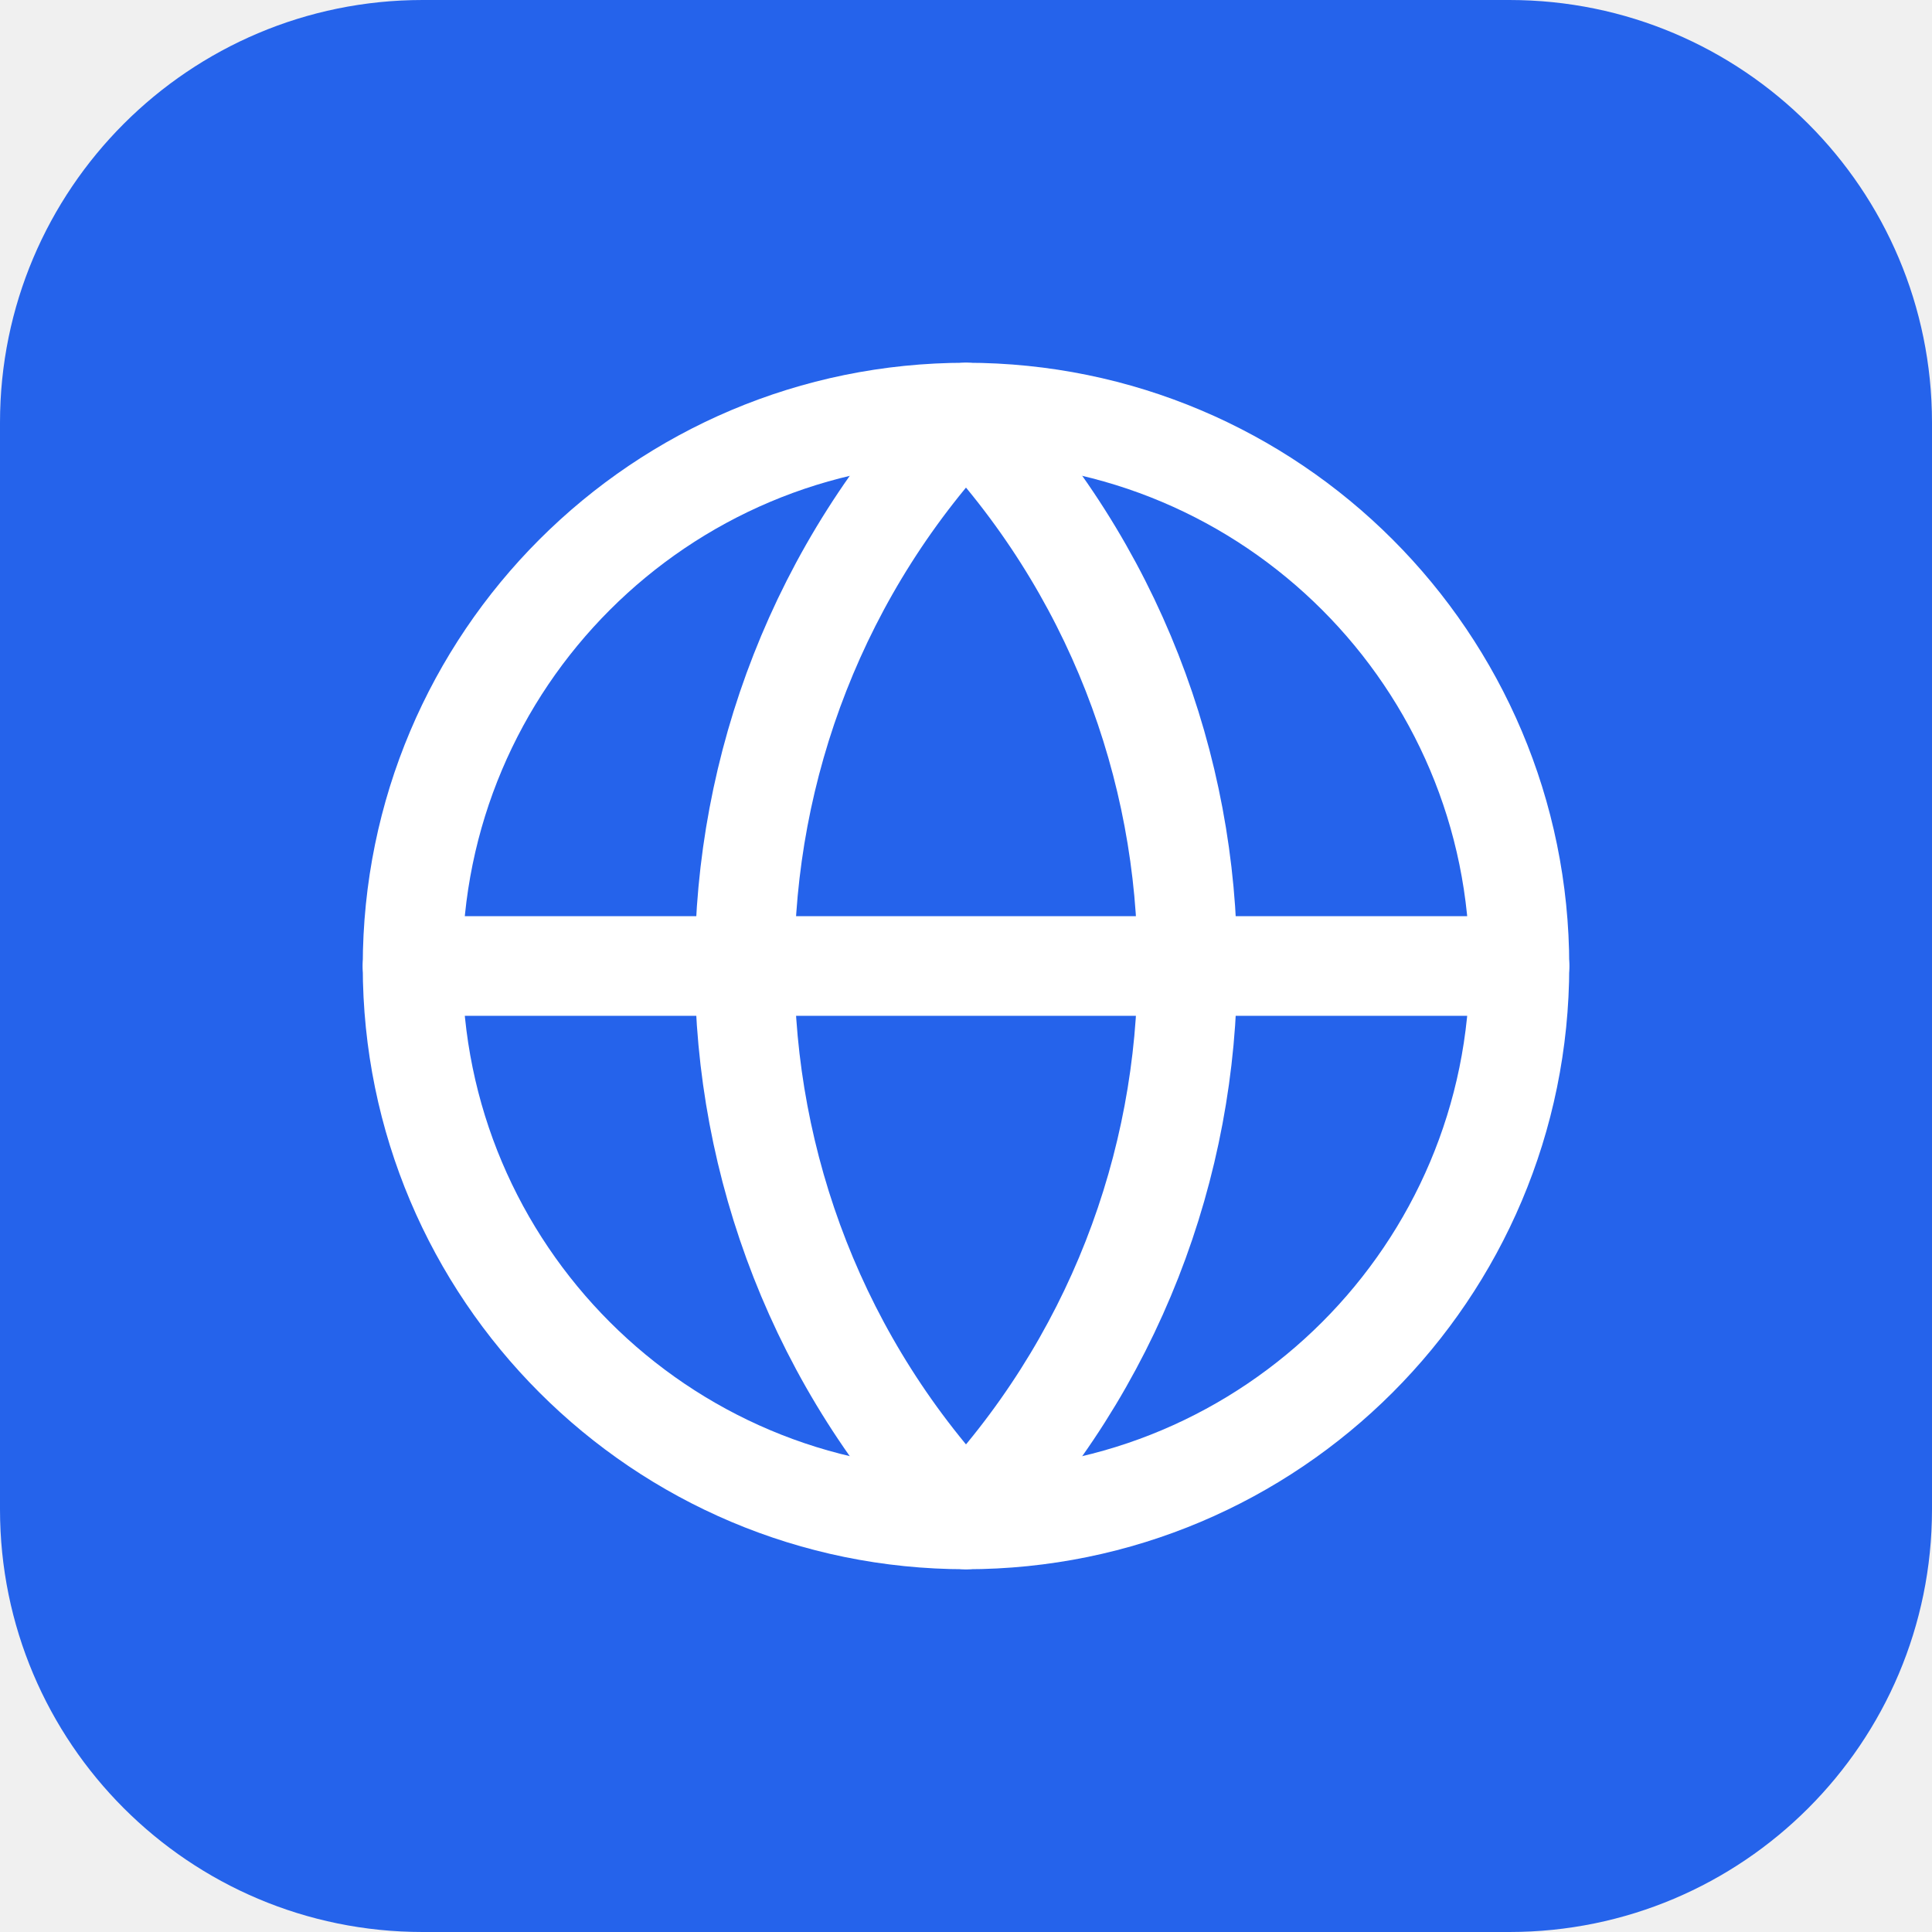
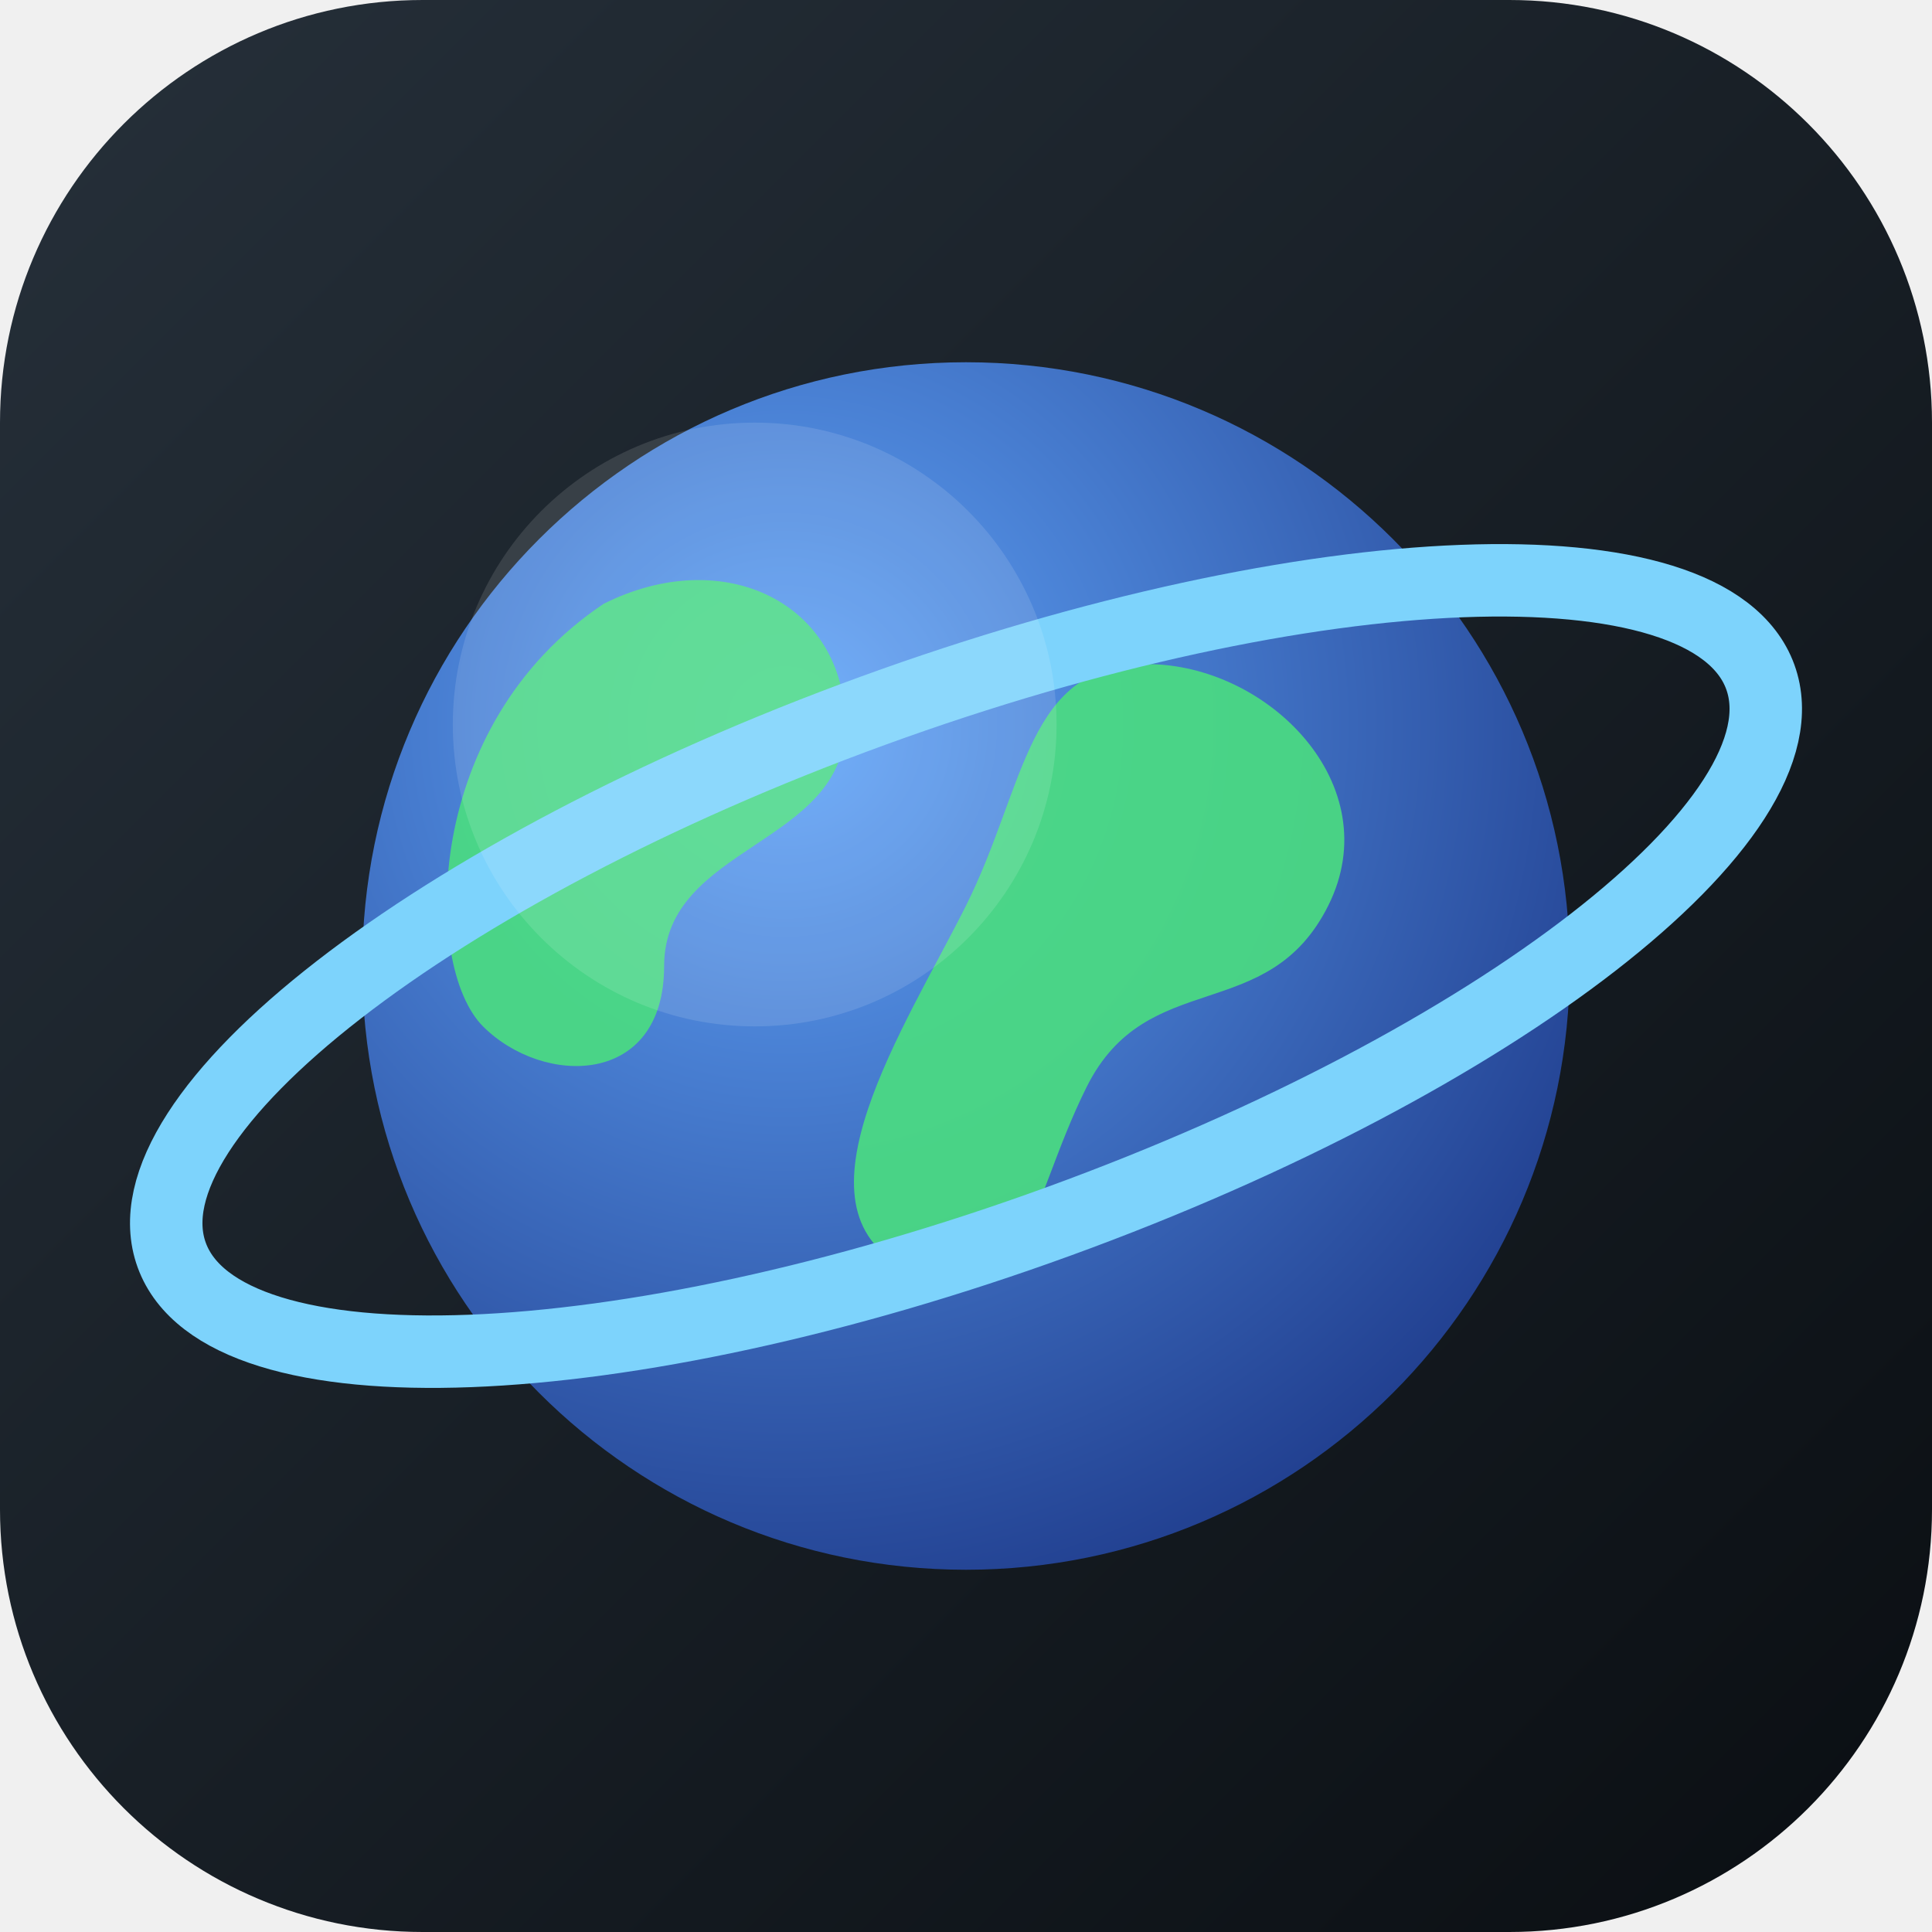
<svg xmlns="http://www.w3.org/2000/svg" viewBox="0 0 32 32">
-   <rect width="32" height="32" rx="7" fill="#2563eb" />
-   <svg x="5" y="5" width="22" height="22" viewBox="0 0 24 24" fill="none" stroke="#fff" stroke-width="1.8" stroke-linecap="round" stroke-linejoin="round">
-     <circle cx="12" cy="12" r="10" />
-     <path d="M12 2a14.5 14.5 0 0 0 0 20 14.5 14.5 0 0 0 0-20" />
-     <path d="M2 12h20" />
-   </svg>
+   <defs>
+     <linearGradient id="tile" x1="0" y1="0" x2="1" y2="1">
+       <stop offset="0" stop-color="#26303a" />
+       <stop offset="1" stop-color="#0a0e12" />
+     </linearGradient>
+     <radialGradient id="ocean" cx=".35" cy=".3" r=".8">
+       <stop offset="0" stop-color="#60a5fa" />
+       <stop offset="1" stop-color="#1e3a8a" />
+     </radialGradient>
+   </defs>
+   <rect width="32" height="32" rx="7" fill="url(#tile)" />
+   <circle cx="16" cy="16" r="10" fill="url(#ocean)" />
+   <path d="M10 10c2-1 4 0 4 2s-3 2-3 4-2 2-3 1-1-5 2-7zm9 1c2 0 4 2 3 4s-3 1-4 3-1 4-3 3 0-4 1-6 1-4 3-4z" fill="#4ade80" opacity=".9" />
+   <ellipse cx="16" cy="16" rx="14" ry="4.5" fill="none" stroke="#7dd3fc" stroke-width="1.2" transform="rotate(-20 16 16)" />
+   <circle cx="12.5" cy="12" r="5" fill="#fff" opacity=".12" />
</svg>
